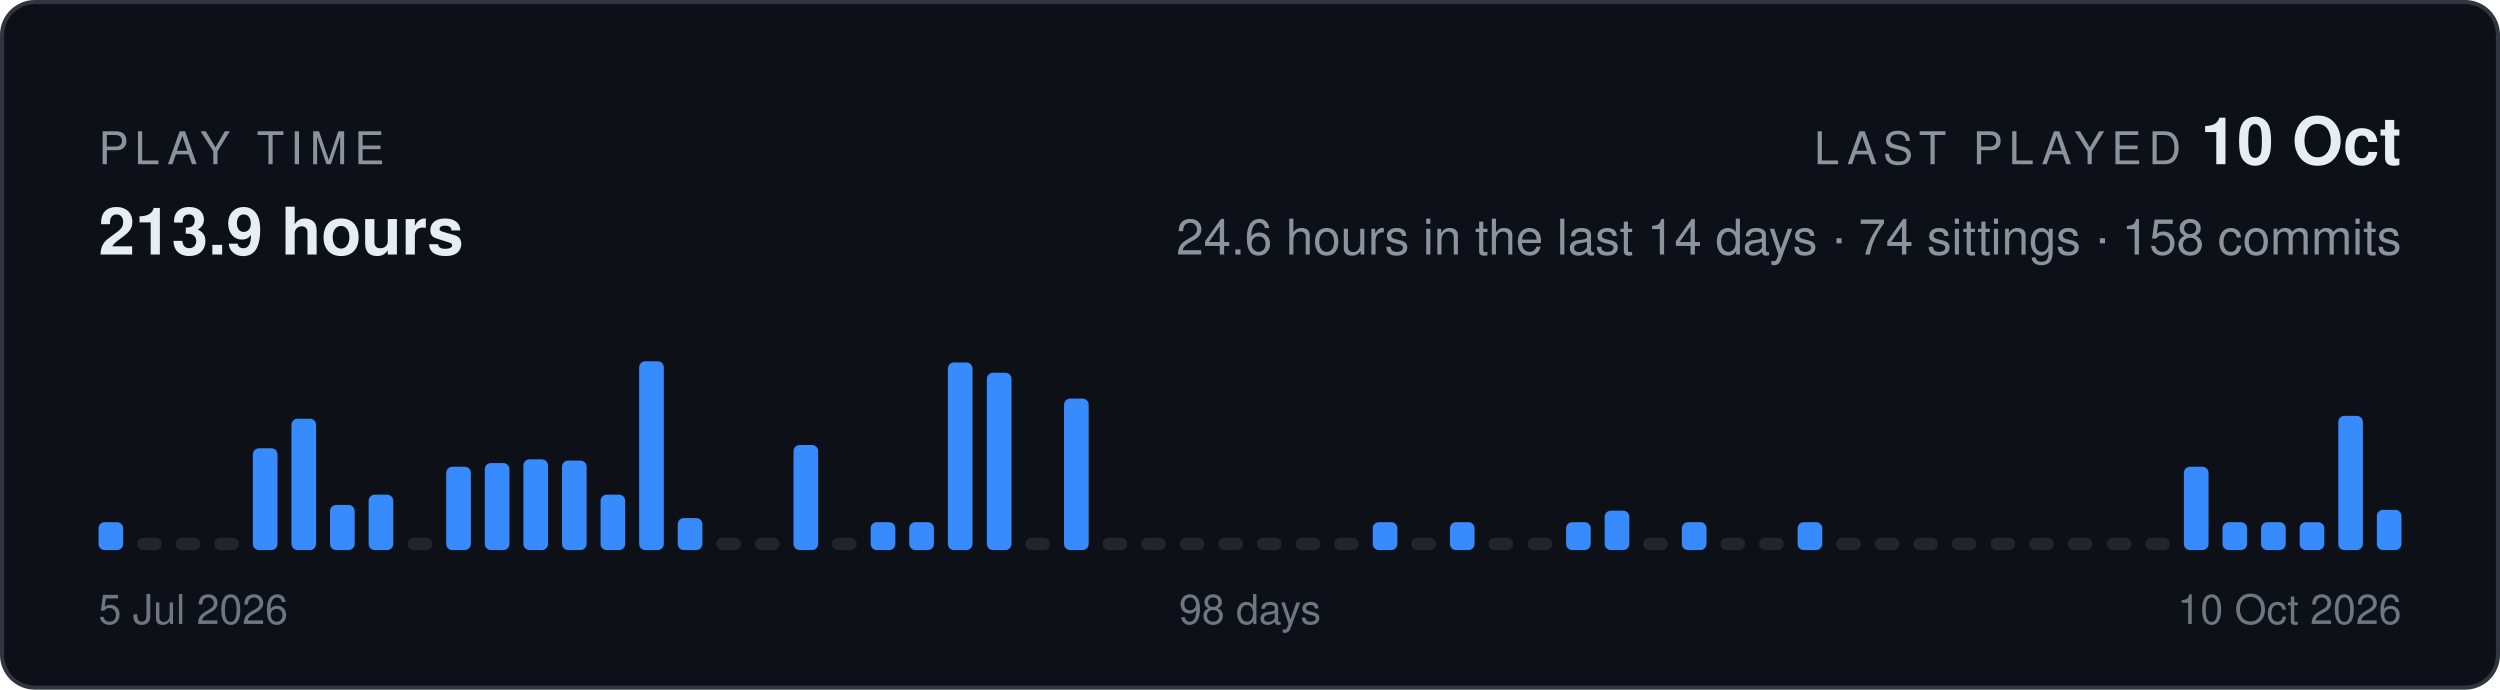
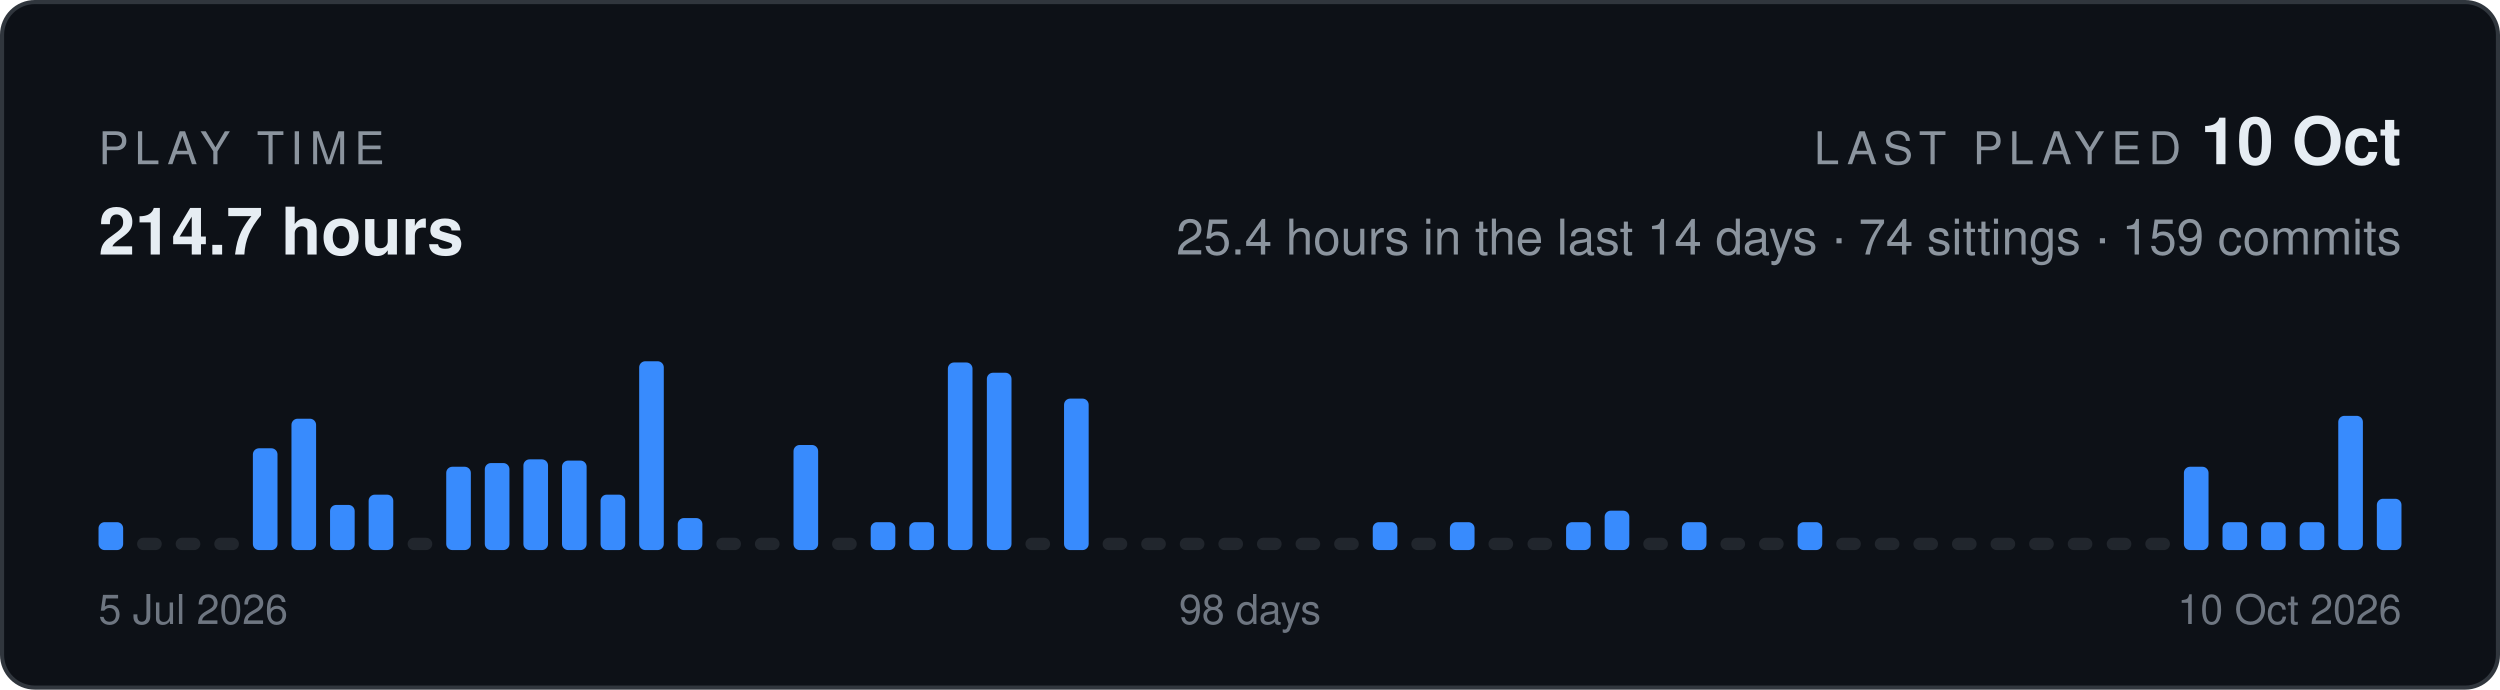
- <svg xmlns="http://www.w3.org/2000/svg" width="609" height="168" viewBox="0 0 609 168" role="img" aria-label="Play time: 213.9 hours over 158 commits, last played 10 Oct">
+ <svg xmlns="http://www.w3.org/2000/svg" width="609" height="168" viewBox="0 0 609 168" role="img" aria-label="Play time: 214.7 hours over 159 commits, last played 10 Oct">
  <style>
    .card { fill: #0d1117; stroke: #30363d }
    text { font-family: -apple-system, BlinkMacSystemFont, "Segoe UI", Helvetica, Arial, sans-serif }
    .label { font-size: 11px; letter-spacing: 1.7px; fill: #8b949e }
    .stat { font-size: 16px; font-weight: 600; letter-spacing: normal; fill: #e6edf3 }
    .note { font-size: 12px; fill: #8b949e }
    .axis { font-size: 10px; fill: #6e7681 }
    .bar { fill: #388bfd }
    .bar-quiet { fill: #21262d }
  </style>
  <rect class="card" x="0.5" y="0.5" width="608" height="167" rx="8" />
  <text class="label" x="24" y="40">PLAY TIME</text>
-   <text class="stat" x="24" y="62">213.9 hours</text>
+   <text class="stat" x="24" y="62">214.7 hours</text>
  <text class="label" x="585" y="40" text-anchor="end">LAST PLAYED <tspan class="stat">10 Oct</tspan>
  </text>
-   <text class="note" x="585" y="62" text-anchor="end">24.6 hours in the last 14 days   ·   74 sittings   ·   158 commits</text>
+   <text class="note" x="585" y="62" text-anchor="end">25.4 hours in the last 14 days   ·   74 sittings   ·   159 commits</text>
  <rect class="bar" x="24.0" y="127.2" width="6" height="6.8" rx="1.5" />
  <rect class="bar-quiet" x="33.4" y="131.0" width="6" height="3.0" rx="1.5" />
  <rect class="bar-quiet" x="42.8" y="131.0" width="6" height="3.0" rx="1.5" />
  <rect class="bar-quiet" x="52.2" y="131.0" width="6" height="3.0" rx="1.5" />
  <rect class="bar" x="61.6" y="109.2" width="6" height="24.8" rx="1.5" />
  <rect class="bar" x="71.0" y="102.0" width="6" height="32.0" rx="1.5" />
  <rect class="bar" x="80.4" y="123.0" width="6" height="11.0" rx="1.5" />
  <rect class="bar" x="89.8" y="120.5" width="6" height="13.5" rx="1.5" />
  <rect class="bar-quiet" x="99.3" y="131.0" width="6" height="3.0" rx="1.5" />
  <rect class="bar" x="108.7" y="113.7" width="6" height="20.3" rx="1.5" />
  <rect class="bar" x="118.1" y="112.8" width="6" height="21.2" rx="1.5" />
  <rect class="bar" x="127.5" y="111.9" width="6" height="22.1" rx="1.5" />
  <rect class="bar" x="136.9" y="112.2" width="6" height="21.8" rx="1.5" />
  <rect class="bar" x="146.3" y="120.5" width="6" height="13.5" rx="1.5" />
  <rect class="bar" x="155.7" y="88.0" width="6" height="46.0" rx="1.5" />
  <rect class="bar" x="165.1" y="126.2" width="6" height="7.8" rx="1.5" />
  <rect class="bar-quiet" x="174.5" y="131.0" width="6" height="3.0" rx="1.5" />
  <rect class="bar-quiet" x="183.9" y="131.0" width="6" height="3.0" rx="1.5" />
  <rect class="bar" x="193.3" y="108.4" width="6" height="25.6" rx="1.5" />
  <rect class="bar-quiet" x="202.7" y="131.0" width="6" height="3.0" rx="1.5" />
  <rect class="bar" x="212.1" y="127.2" width="6" height="6.8" rx="1.5" />
  <rect class="bar" x="221.5" y="127.2" width="6" height="6.8" rx="1.5" />
  <rect class="bar" x="230.9" y="88.3" width="6" height="45.7" rx="1.5" />
  <rect class="bar" x="240.4" y="90.8" width="6" height="43.2" rx="1.5" />
  <rect class="bar-quiet" x="249.8" y="131.0" width="6" height="3.0" rx="1.5" />
  <rect class="bar" x="259.2" y="97.1" width="6" height="36.9" rx="1.5" />
  <rect class="bar-quiet" x="268.6" y="131.0" width="6" height="3.0" rx="1.5" />
  <rect class="bar-quiet" x="278.0" y="131.0" width="6" height="3.0" rx="1.5" />
  <rect class="bar-quiet" x="287.4" y="131.0" width="6" height="3.0" rx="1.5" />
  <rect class="bar-quiet" x="296.8" y="131.0" width="6" height="3.0" rx="1.5" />
  <rect class="bar-quiet" x="306.2" y="131.0" width="6" height="3.0" rx="1.5" />
  <rect class="bar-quiet" x="315.6" y="131.0" width="6" height="3.0" rx="1.5" />
  <rect class="bar-quiet" x="325.0" y="131.0" width="6" height="3.0" rx="1.5" />
  <rect class="bar" x="334.4" y="127.2" width="6" height="6.8" rx="1.5" />
  <rect class="bar-quiet" x="343.8" y="131.0" width="6" height="3.0" rx="1.5" />
  <rect class="bar" x="353.2" y="127.2" width="6" height="6.8" rx="1.5" />
  <rect class="bar-quiet" x="362.6" y="131.0" width="6" height="3.0" rx="1.5" />
  <rect class="bar-quiet" x="372.1" y="131.0" width="6" height="3.0" rx="1.5" />
  <rect class="bar" x="381.5" y="127.2" width="6" height="6.8" rx="1.5" />
  <rect class="bar" x="390.9" y="124.4" width="6" height="9.6" rx="1.5" />
  <rect class="bar-quiet" x="400.3" y="131.0" width="6" height="3.0" rx="1.5" />
  <rect class="bar" x="409.7" y="127.2" width="6" height="6.8" rx="1.5" />
  <rect class="bar-quiet" x="419.1" y="131.0" width="6" height="3.0" rx="1.5" />
  <rect class="bar-quiet" x="428.5" y="131.0" width="6" height="3.0" rx="1.5" />
  <rect class="bar" x="437.9" y="127.2" width="6" height="6.8" rx="1.5" />
  <rect class="bar-quiet" x="447.3" y="131.0" width="6" height="3.0" rx="1.5" />
  <rect class="bar-quiet" x="456.7" y="131.0" width="6" height="3.0" rx="1.5" />
  <rect class="bar-quiet" x="466.1" y="131.0" width="6" height="3.0" rx="1.5" />
  <rect class="bar-quiet" x="475.5" y="131.0" width="6" height="3.0" rx="1.5" />
  <rect class="bar-quiet" x="484.9" y="131.0" width="6" height="3.0" rx="1.5" />
  <rect class="bar-quiet" x="494.3" y="131.0" width="6" height="3.0" rx="1.5" />
  <rect class="bar-quiet" x="503.7" y="131.0" width="6" height="3.0" rx="1.5" />
  <rect class="bar-quiet" x="513.2" y="131.0" width="6" height="3.0" rx="1.5" />
  <rect class="bar-quiet" x="522.6" y="131.0" width="6" height="3.0" rx="1.5" />
  <rect class="bar" x="532.0" y="113.7" width="6" height="20.3" rx="1.5" />
  <rect class="bar" x="541.4" y="127.2" width="6" height="6.8" rx="1.5" />
  <rect class="bar" x="550.8" y="127.2" width="6" height="6.8" rx="1.5" />
  <rect class="bar" x="560.2" y="127.2" width="6" height="6.8" rx="1.5" />
  <rect class="bar" x="569.6" y="101.3" width="6" height="32.7" rx="1.5" />
-   <rect class="bar" x="579.0" y="124.2" width="6" height="9.8" rx="1.5" />
+   <rect class="bar" x="579.0" y="121.5" width="6" height="12.5" rx="1.5" />
  <text class="axis" x="24" y="152">5 Jul 2026</text>
  <text class="axis" x="304.5" y="152" text-anchor="middle">98 days</text>
  <text class="axis" x="585" y="152" text-anchor="end">10 Oct 2026</text>
</svg>
